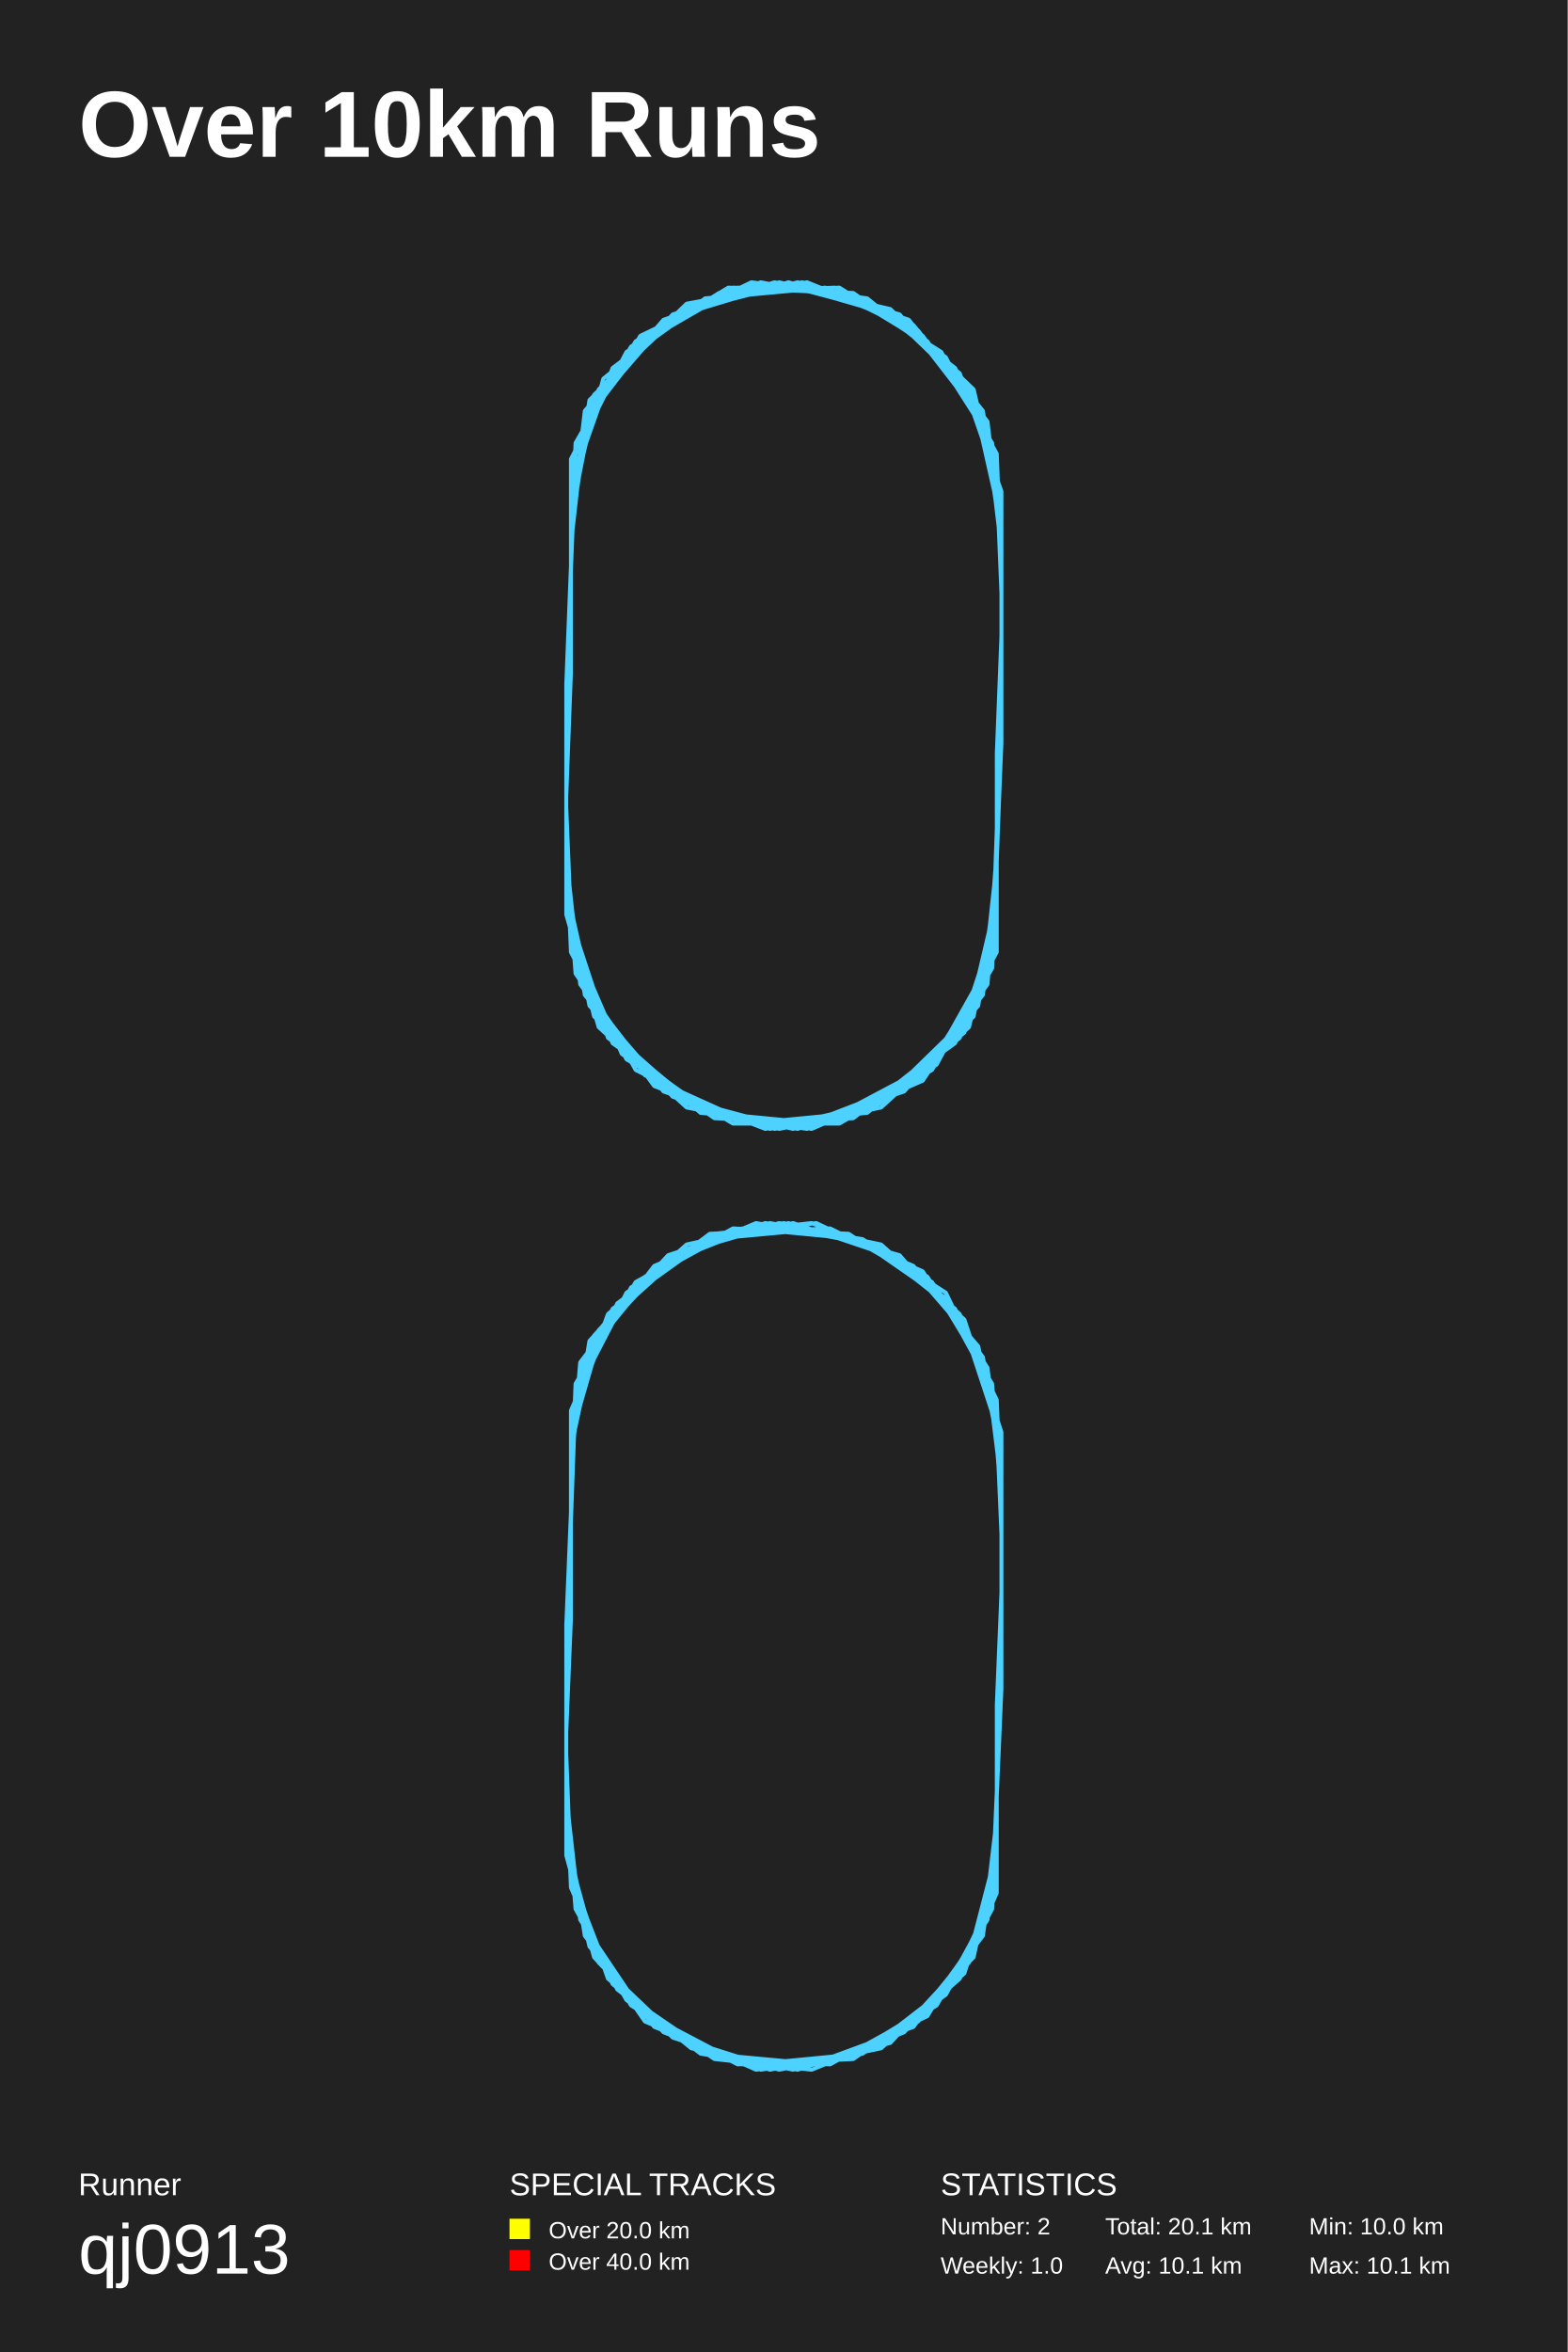
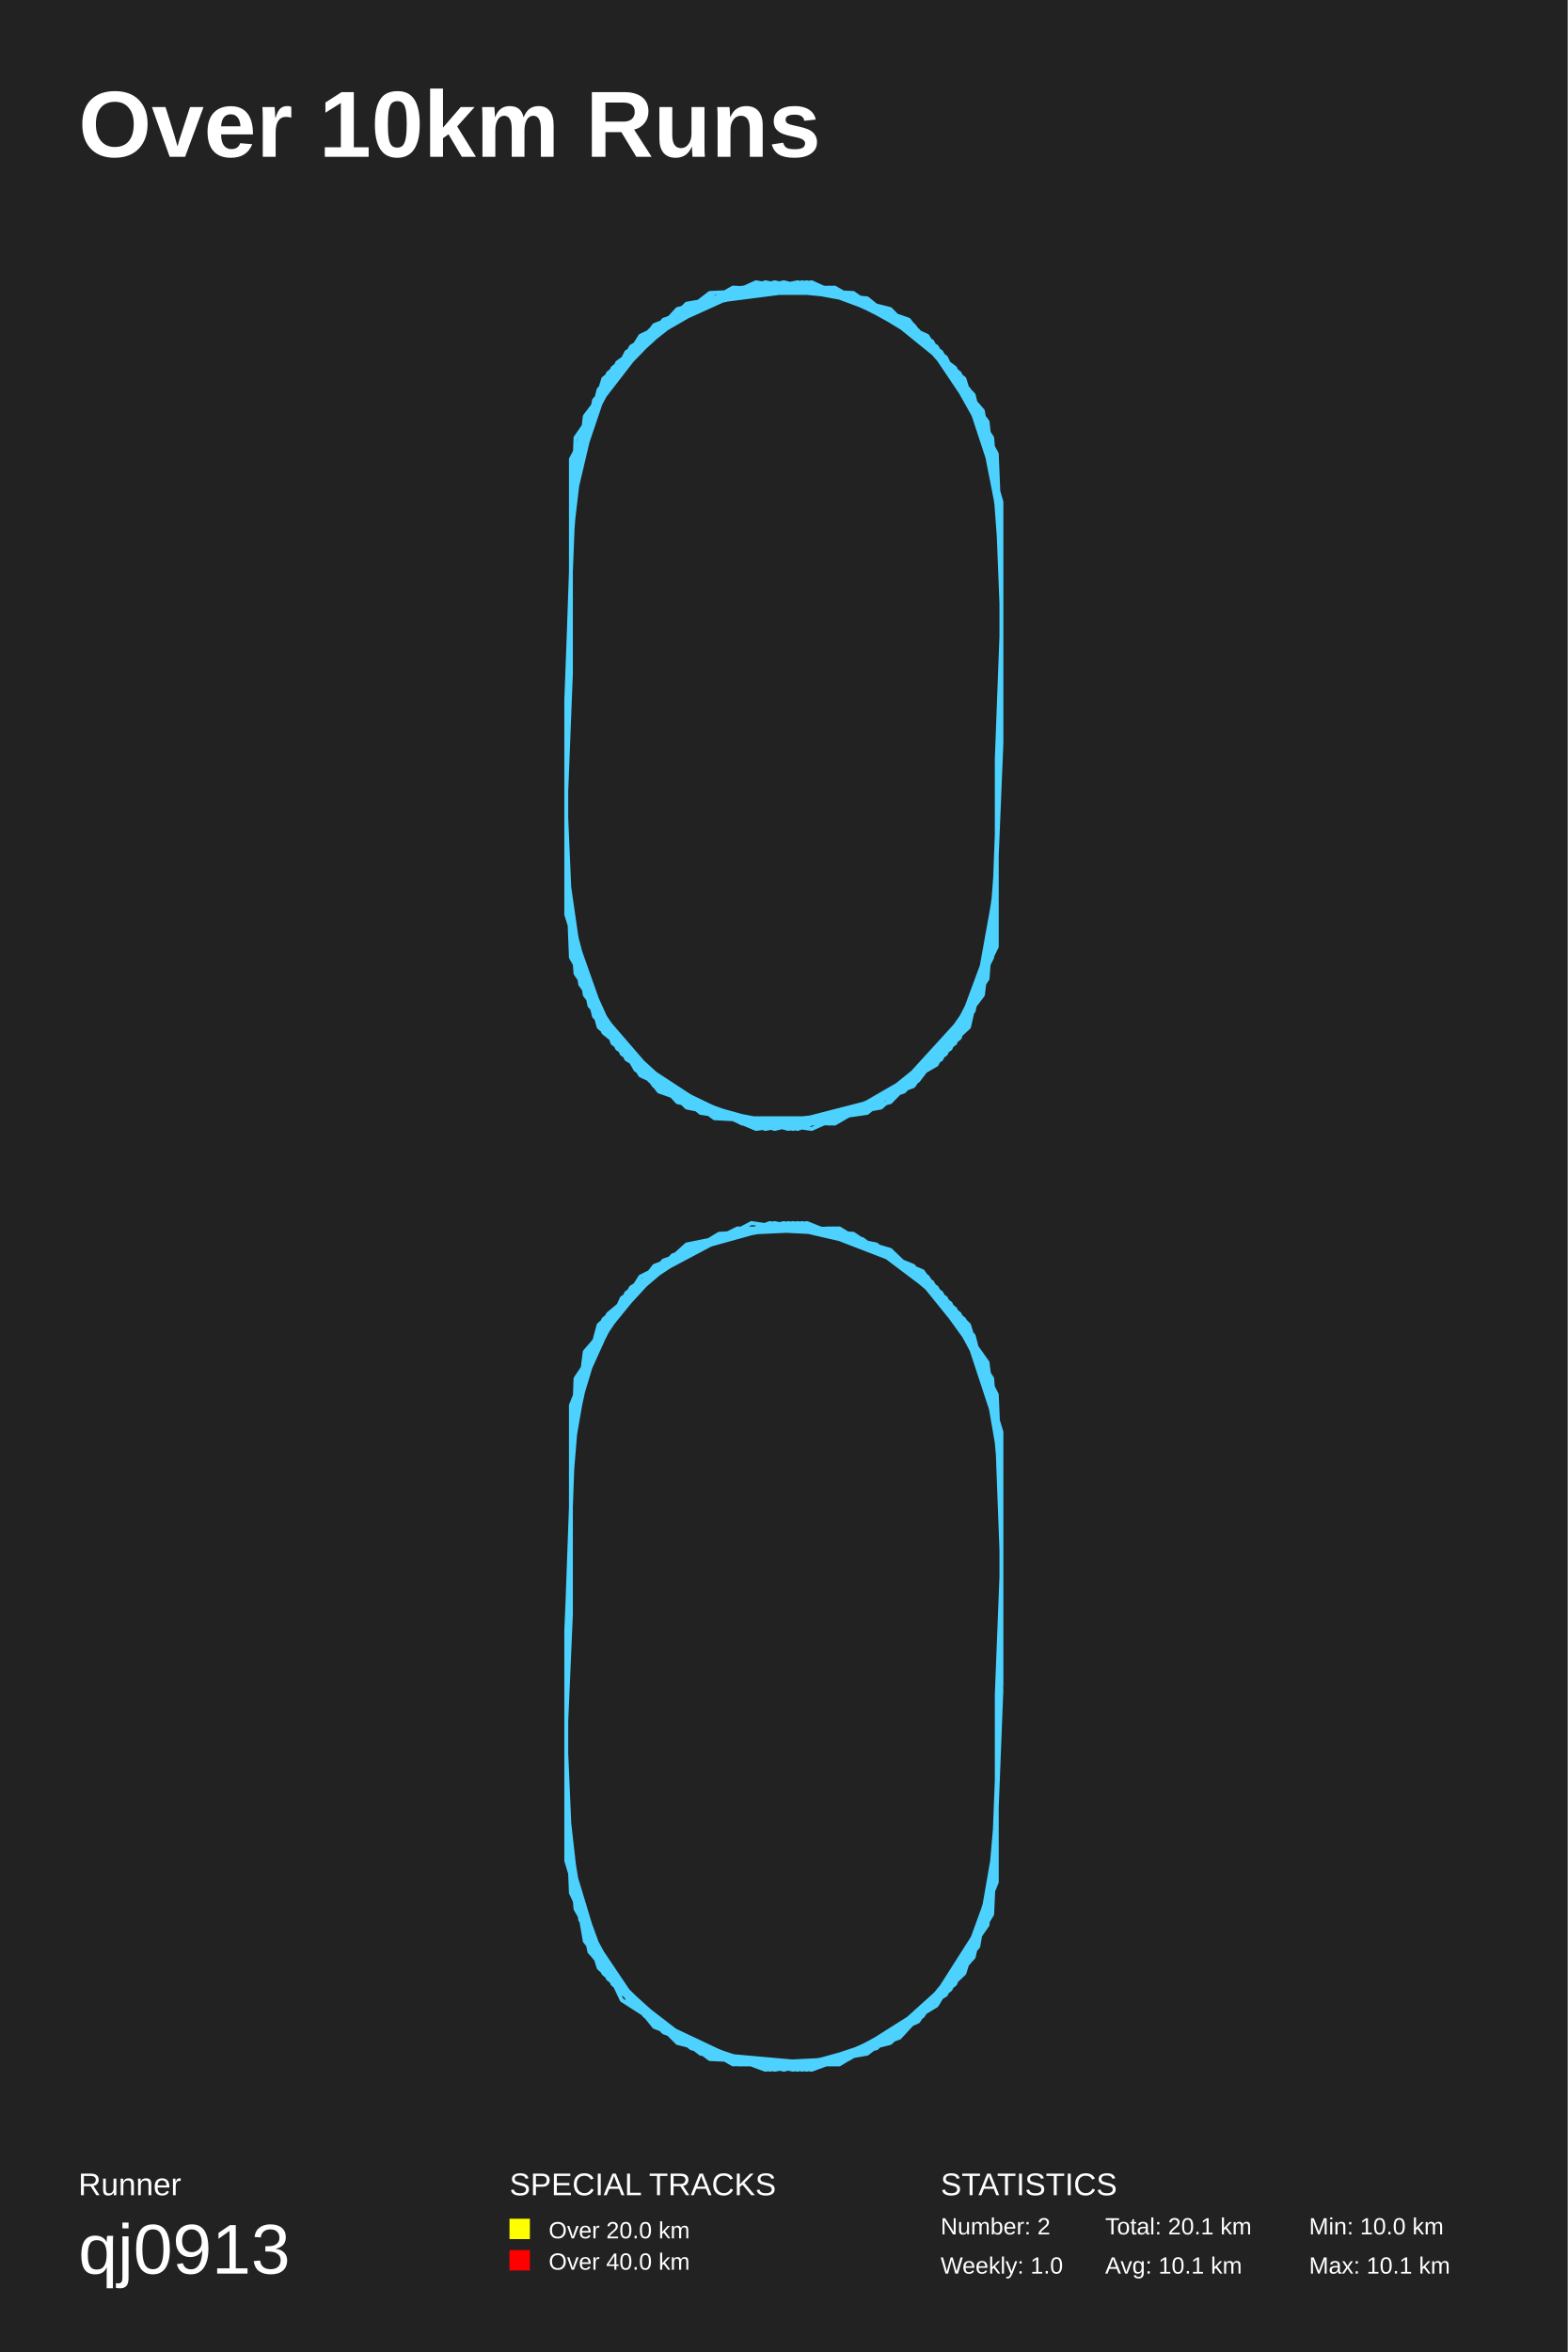
<svg xmlns="http://www.w3.org/2000/svg" baseProfile="full" height="300mm" version="1.1" viewBox="0,0,200,300" width="200mm">
  <defs />
  <rect fill="#222222" height="300" width="200" x="0" y="0" />
  <text fill="#FFFFFF" style="font-size:12px; font-family:Arial; font-weight:bold;" x="10" y="20">Over 10km Runs</text>
  <text fill="#FFFFFF" style="font-size:4px; font-family:Arial" x="10" y="280">Runner</text>
  <text fill="#FFFFFF" style="font-size:9px; font-family:Arial" x="10" y="290">qj0913</text>
  <text fill="#FFFFFF" style="font-size:4px; font-family:Arial" x="65" y="280">SPECIAL TRACKS</text>
  <rect fill="yellow" height="2.6" width="2.6" x="65" y="283" />
  <text fill="#FFFFFF" style="font-size:3px; font-family:Arial" x="70" y="285.5">Over 20.0 km</text>
  <rect fill="red" height="2.6" width="2.6" x="65" y="287" />
  <text fill="#FFFFFF" style="font-size:3px; font-family:Arial" x="70" y="289.5">Over 40.0 km</text>
  <text fill="#FFFFFF" style="font-size:4px; font-family:Arial" x="120" y="280">STATISTICS</text>
  <text fill="#FFFFFF" style="font-size:3px; font-family:Arial" x="120" y="285">Number: 2</text>
  <text fill="#FFFFFF" style="font-size:3px; font-family:Arial" x="120" y="290">Weekly: 1.0</text>
  <text fill="#FFFFFF" style="font-size:3px; font-family:Arial" x="141" y="285">Total: 20.1 km</text>
  <text fill="#FFFFFF" style="font-size:3px; font-family:Arial" x="141" y="290">Avg: 10.1 km</text>
  <text fill="#FFFFFF" style="font-size:3px; font-family:Arial" x="167" y="285">Min: 10.0 km</text>
  <text fill="#FFFFFF" style="font-size:3px; font-family:Arial" x="167" y="290">Max: 10.1 km</text>
-   <polyline fill="none" opacity="1" points="74.605,126.912 85.826,139.899 101.181,144.0 117.127,137.848 125.985,125.544 127.166,110.507 127.166,96.836 127.757,83.165 127.757,66.76 125.395,52.405 116.536,41.468 102.953,36.0 88.189,38.734 75.787,50.355 72.834,65.393 72.834,80.431 72.243,94.785 72.243,110.507 74.015,124.861 83.464,138.532 97.638,144.0 112.993,140.582 123.623,130.329 127.166,117.342 127.166,102.304 127.757,88.633 127.757,74.279 127.166,59.241 121.851,46.937 111.221,38.734 97.047,36.0 84.055,41.468 75.196,52.405 72.834,66.76 72.834,79.747 72.243,93.418 72.243,107.089 72.834,121.443 79.921,135.114 93.504,143.316 107.087,143.316 118.898,136.481 126.576,123.494 127.166,108.456 127.757,94.101 127.757,79.747 127.757,64.709 124.213,49.671 113.583,39.418 98.819,36.0 84.645,40.785 74.605,53.089 72.834,67.443 72.834,82.481 72.243,96.836 72.243,112.557 75.196,128.279 85.826,139.899 99.409,144.0 112.402,141.266 122.442,131.696 127.166,117.342 127.166,102.304 127.757,87.95 127.757,72.912 127.166,57.874 120.079,44.886 107.677,37.367 92.913,36.684 80.511,44.203 73.424,56.506 72.834,72.228 72.243,87.266 72.243,102.988 72.834,117.342 77.558,131.696 89.96,141.949 102.953,144.0 115.945,138.532 124.804,127.595 127.166,112.557 127.166,98.203 127.757,83.848 127.757,69.494 125.985,54.456 117.717,42.835 105.315,36.684 89.96,38.051 78.149,46.937 72.834,61.291 72.834,76.329 72.243,92.051 72.243,107.772 73.424,122.81 81.102,136.481 94.685,143.316 108.859,142.633 121.851,132.38 127.166,118.709 127.166,102.988 127.757,87.95 127.757,73.595 127.166,57.874 120.079,44.886 107.087,36.684 92.913,37.367 79.921,44.886 73.424,57.874 72.834,72.228 72.243,87.266 72.243,102.988 72.834,118.709 78.149,133.063 91.732,142.633 105.906,143.316 117.717,137.165 125.985,124.861 127.166,109.139 127.757,94.785 127.757,79.063 127.757,64.709 123.623,49.671 112.993,39.418 98.819,36.0 85.826,40.101 75.196,52.405 72.834,66.076 72.834,81.114 72.243,96.152 72.243,111.874 74.605,126.228 84.645,139.215 98.819,144.0 112.993,140.582 124.213,129.646 127.166,113.924 127.166,98.886 127.757,83.848 127.757,68.81 125.985,53.772 117.127,42.152 102.953,36.0 88.779,38.734 76.968,48.304 72.834,63.342 72.834,79.063 72.243,94.101 72.243,108.456 73.424,122.81 81.102,136.481 95.275,143.316 109.449,141.949 121.851,133.063 127.166,118.709 127.166,104.355 127.757,88.633 127.757,73.595 127.166,58.557 120.67,45.57 108.268,37.367 94.094,36.684 81.102,43.519 73.424,56.506 72.834,71.544 72.834,85.899 72.243,101.62 72.243,116.658 76.377,130.329 88.779,141.266 103.543,144.0 117.717,137.848 125.395,126.228 127.166,109.823 127.757,94.101 127.757,79.747 127.757,64.025 123.623,49.671 112.993,39.418 99.409,36.0 85.236,40.785 75.196,52.405 72.834,67.443 72.834,83.165 72.243,98.203 72.243,113.241 75.787,128.962 85.236,139.215 98.819,144.0 112.402,141.266 123.623,131.013 127.166,115.975 127.166,101.62 127.757,86.582 127.757,70.861 126.576,56.506 118.308,43.519 106.496,36.684 91.732,37.367 79.921,44.886 73.424,57.874 72.834,72.912 72.243,87.95 72.243,102.988 72.834,118.025 77.558,132.38 90.551,141.949 104.725,143.316 117.717,137.165 125.985,124.177 127.166,108.456 127.757,94.101 127.757,77.696 127.757,62.658 122.442,47.62 111.221,38.734 97.047,36.0 84.055,41.468 74.605,53.772 72.834,69.494 72.834,84.532 72.243,100.253 72.243,114.608 75.787,129.646 87.598,140.582 101.181,144.0 115.355,139.215 124.804,128.279 127.166,111.874 127.166,96.152 127.757,81.114 127.757,65.393 124.213,50.355 113.583,40.101 99.409,36.0 85.826,40.101 75.787,51.038 72.834,66.076 72.834,81.798 72.243,95.469 72.243,111.19 74.605,126.912 84.645,139.215 98.228,144.0 112.402,140.582 123.032,131.696 127.166,116.658 127.166,100.253 127.757,85.899 127.757,70.177 125.985,55.139 117.717,42.835 105.315,36.684 90.551,38.051 78.149,46.937 72.834,61.975 72.834,77.013 72.243,92.734 72.243,108.456 73.424,124.177 82.283,137.165 95.866,143.316 110.63,141.949 122.442,132.38 127.166,117.342 127.166,100.937 127.757,85.215 127.757,68.81 125.395,53.089 115.945,40.785 101.772,36.0 85.826,40.101 75.196,51.722 72.834,64.709 72.834,81.114 72.243,96.152 72.243,111.874 74.605,126.912 84.645,139.215 98.228,144.0 112.402,140.582 123.032,131.696 127.166,116.658 127.166,100.937 127.757,85.215 127.757,69.494 125.985,54.456 115.945,41.468 102.362,36.0 87.598,38.734 76.377,49.671 72.834,64.709 72.834,79.063 72.243,93.418 72.243,109.139 74.015,125.544 83.464,138.532 98.228,144.0 112.402,140.582 123.623,129.646 127.166,114.608 127.166,99.57 127.757,83.848 127.757,66.76 124.213,51.038 114.174,40.101 98.819,36.0 84.645,40.785 74.605,52.405 72.834,68.81 72.834,84.532 72.243,99.57 72.243,115.291 76.968,131.013 89.37,141.949 104.725,143.316 118.898,135.798 126.576,122.127 127.166,105.722 127.757,90 127.757,72.912 127.166,58.557 120.67,45.57 108.859,37.367 93.504,36.684 79.921,44.886 72.834,58.557 72.834,73.595 72.243,88.633 72.243,103.671 72.834,119.393 79.33,134.43 91.141,142.633 106.496,143.316 119.489,135.798 127.166,121.443 127.166,106.405 127.757,91.367 127.757,75.646 127.166,61.291 122.442,47.62 110.63,38.051 95.866,36.0 81.692,42.835 73.424,56.506 72.834,71.544 72.834,85.899 72.243,100.937 72.243,116.658 76.377,131.013 87.598,141.266 101.772,144.0 115.945,138.532 125.395,126.912 127.166,112.557 127.166,96.836 127.757,81.114 127.757,64.709 124.213,51.038 114.764,40.101 100.591,36.0 84.645,40.785 74.605,52.405 72.834,67.443 72.834,83.165 72.243,98.886 72.243,113.924 75.787,129.646 87.007,140.582 101.181,144.0 115.945,138.532 124.804,127.595 127.166,113.241 127.166,97.519 127.757,82.481 127.757,66.76 124.804,51.722 115.945,41.468 102.362,36.0 87.007,39.418 75.196,51.038 72.834,66.76 72.834,82.481 72.243,98.886 72.243,114.608 76.377,131.013" stroke="#4DD2FF" stroke-dasharray="none" stroke-linecap="round" stroke-linejoin="round" stroke-width="0.5" />
-   <polyline fill="none" opacity="1" points="127.757,191.544 126.576,177.19 119.489,164.203 107.677,157.367 93.504,156.684 81.102,163.519 73.424,176.506 72.834,191.544 72.834,201.798 72.243,214.785 72.243,229.139 74.015,244.861 81.692,256.481 94.685,263.316 108.859,262.633 120.67,254.43 126.576,243.494 127.166,229.139 127.757,214.785 127.757,200.431 127.757,186.076 124.804,171.722 114.764,160.101 100.591,156.0 87.598,159.418 76.968,168.987 72.834,182.658 72.834,197.696 72.243,212.051 72.243,226.405 72.834,240.076 78.149,253.063 89.37,261.949 101.772,264.0 114.174,259.899 123.623,249.646 127.166,236.658 127.166,222.304 127.757,207.95 127.757,194.279 127.166,179.924 121.851,166.937 111.221,158.734 96.457,156.0 83.464,161.468 74.015,173.772 72.834,188.127 72.834,201.114 72.243,214.101 72.243,229.139 73.424,242.81 79.921,255.114 91.141,262.633 103.543,264.0 115.355,259.215 123.623,249.646 127.166,236.658 127.166,222.988 127.757,208.633 127.757,195.646 127.166,181.291 122.442,167.62 112.402,158.734 99.409,156.0 85.236,160.101 76.377,169.671 72.834,182.658 72.834,196.329 72.243,210 72.243,222.988 72.243,235.975 76.377,250.329 85.826,259.899 98.228,264.0 111.811,261.266 122.442,252.38 127.166,238.709 127.166,223.671 127.757,209.317 127.757,195.646 127.166,181.291 122.442,167.62 112.402,158.734 98.228,156.0 86.417,160.101 75.787,170.355 72.834,184.025 72.834,197.696 72.243,211.367 72.243,223.671 72.834,239.393 78.149,253.063 88.189,261.266 101.181,264.0 114.174,259.899 123.623,250.329 127.166,237.342 127.166,224.355 127.757,210.684 127.757,195.646 127.757,182.658 123.032,168.304 112.993,159.418 100,156.0 85.826,160.101 75.787,171.038 72.834,181.975 72.834,195.646 72.243,210.684 72.243,224.355 72.834,238.709 77.558,252.38 87.598,260.582 99.409,264.0 112.402,261.266 122.442,252.38 127.166,241.443 127.166,227.089 127.757,213.418 127.757,200.431 127.757,186.076 125.395,173.089 116.536,161.468 103.543,156.0 91.141,157.367 79.921,164.886 73.424,177.874 72.834,190.861 72.834,204.532 72.243,217.519 72.243,231.874 74.015,244.861 82.283,257.165 94.094,263.316 107.677,262.633 118.898,255.798 125.985,244.861 127.166,231.874 127.166,217.519 127.757,203.165 127.757,189.494 125.985,175.139 118.308,162.835 105.906,156.684 92.913,157.367 80.511,164.203 73.424,177.874 72.834,192.228 72.834,206.582 72.243,220.937 72.243,233.924 75.196,247.595 82.283,257.848 95.275,263.316 108.268,262.633 119.489,255.798 126.576,243.494 127.166,230.507 127.166,217.519 127.757,203.848 127.757,190.177 126.576,177.19 120.67,164.886 110.04,158.051 97.638,156.0 85.236,160.101 75.787,170.355 72.834,183.342 72.834,196.329 72.243,209.317 72.243,223.671 72.243,236.658 75.787,249.646 84.645,259.215 97.047,264.0 110.04,261.949 120.67,254.43 126.576,242.127 127.166,229.139 127.757,215.469 127.757,201.798 127.757,188.81 125.985,174.456 118.898,163.519 107.677,157.367 94.685,156.684 82.283,162.835 74.015,174.456 72.834,187.443 72.834,201.114 72.243,215.469 72.243,228.456 73.424,242.127 78.739,253.747 89.37,261.949 101.772,264.0 114.174,259.899 123.623,249.646 127.166,238.025 127.166,222.988 127.757,210 127.757,195.646 127.166,181.975 122.442,167.62 111.811,158.734 98.228,156.0 84.645,160.785 75.196,171.038 72.834,185.393 72.834,200.431 72.243,214.785 72.243,229.139 73.424,243.494 80.511,255.798 91.732,262.633 104.725,263.316 115.945,258.532 125.395,246.912 127.166,234.608 127.166,220.937 127.757,207.95 127.757,194.962 127.166,181.291 123.032,168.304 112.993,159.418 100,156.0 87.598,158.734 77.558,167.62 72.834,180.608 72.834,192.912 72.243,207.266 72.243,221.62 72.243,235.291 75.196,248.279 84.055,258.532 96.457,264.0 109.449,261.949 120.67,254.43 126.576,242.127 127.166,228.456 127.757,214.785 127.757,200.431 127.757,186.76 125.395,173.089 117.127,162.152 104.134,156.0 89.96,158.051 78.739,166.253 72.834,179.924 72.834,193.595 72.243,207.266 72.243,221.62 72.243,235.291 76.377,250.329 85.826,259.899 99.409,264.0 112.402,261.266 123.032,251.696 127.166,238.709 127.166,224.355 127.757,210 127.757,195.646 127.166,180.608 122.442,167.62 111.221,158.734 98.228,156.0 85.236,160.785 75.787,171.038 72.834,184.709 72.834,198.38 72.243,212.734 72.243,226.405 72.834,240.76 78.149,253.063 89.37,261.949 103.543,263.316 116.536,258.532 125.395,246.228 127.166,233.241 127.166,218.886 127.757,205.215 127.757,190.861 126.576,176.506 118.308,162.835 105.906,156.684 90.551,157.367 78.739,166.253 72.834,179.924 72.834,193.595 72.243,207.266 72.243,221.62 72.243,235.975 76.377,250.329 86.417,259.899 99.409,264.0 113.583,260.582 123.623,249.646 127.166,235.975 127.166,222.988 127.757,207.95 127.757,193.595 127.166,178.557 121.261,166.253 109.449,158.051 95.275,156.684 83.464,161.468 74.015,173.772 72.834,188.127 72.834,202.481 72.243,217.519 72.243,231.874 74.605,246.912 83.464,258.532 95.866,263.316 110.04,261.949 122.442,252.38 127.166,239.393 127.166,225.038 127.757,210.684 127.757,195.646 127.166,181.975 123.032,168.304 111.811,158.734 97.638,156.0 84.055,161.468 74.605,173.089 72.834,186.076 72.834,200.431 72.243,214.785 72.243,229.139 73.424,243.494 79.921,255.114 91.732,262.633 105.315,263.316 118.308,257.165 126.576,243.494 127.166,229.139 127.757,214.785 127.757,199.063 127.757,184.709 124.213,171.038 115.355,160.785 101.181,156.0 87.007,159.418 76.968,168.987 72.834,183.342 72.834,197.013 72.243,211.367 72.243,225.722 72.834,240.076 78.149,253.063 89.96,261.949 104.725,263.316 117.127,257.848 125.395,246.912 127.166,231.874 127.166,217.519 127.757,203.165 127.757,188.127 125.985,175.139 117.717,162.152 105.315,156.684 90.551,158.051 78.149,166.937 72.834,181.291 72.834,196.329 72.243,210.684 72.243,224.355 72.834,238.709 77.558,252.38 88.189,261.266 101.772,264.0 114.174,259.899 124.213,249.646 127.166,235.975 127.166,221.62 127.757,207.266 127.757,192.912 127.166,178.557 120.67,165.57 108.268,157.367 93.504,156.684 79.921,164.886 73.424,177.874 72.834,194.279 72.243,208.633 72.243,225.722 72.834,240.76 78.739,253.747 91.732,262.633 105.906,263.316 119.489,255.798 126.576,242.81 127.166,229.139 127.757,213.418 127.757,198.38" stroke="#4DD2FF" stroke-dasharray="none" stroke-linecap="round" stroke-linejoin="round" stroke-width="0.5" />
+   <polyline fill="none" opacity="1" points="82.873,137.848 97.638,144.0 113.583,139.899 124.804,127.595 127.166,113.241 127.166,99.57 127.757,85.899 127.757,69.494 126.576,55.823 118.308,43.519 106.496,36.684 91.141,37.367 78.149,46.937 72.834,62.658 72.834,77.013 72.243,92.051 72.243,107.089 72.834,122.127 81.102,136.481 94.685,143.316 110.04,141.949 121.851,133.063 127.166,120.076 127.166,105.038 127.757,91.367 127.757,77.013 127.166,61.975 123.623,49.671 113.583,39.418 100,36.0 85.826,40.101 76.377,49.671 72.834,63.342 72.834,77.013 72.243,90.684 72.243,104.355 72.834,118.025 78.149,133.063 91.141,142.633 104.134,143.316 117.127,137.848 125.395,126.912 127.166,111.874 127.166,96.836 127.757,82.481 127.757,67.443 125.395,53.089 115.945,40.785 101.772,36.0 87.007,39.418 76.377,49.671 72.834,64.709 72.834,79.747 72.243,93.418 72.243,109.823 74.015,125.544 83.464,138.532 96.457,144.0 110.04,141.949 120.67,134.43 127.166,120.076 127.166,105.722 127.757,90.684 127.757,76.329 127.166,60.608 122.442,47.62 110.63,38.051 95.866,36.684 82.873,42.152 74.605,53.772 72.834,68.81 72.834,83.848 72.243,99.57 72.243,114.608 76.377,130.329 87.598,140.582 100.591,144.0 113.583,140.582 123.623,130.329 127.166,115.291 127.166,101.62 127.757,86.582 127.757,72.228 127.166,57.874 120.079,44.886 108.268,37.367 92.913,37.367 79.921,44.886 73.424,57.874 72.834,72.912 72.243,90 72.243,104.355 72.834,120.076 78.739,133.747 92.323,142.633 105.906,143.316 120.079,135.114 126.576,122.127 127.166,106.405 127.757,91.367 127.757,76.329 127.166,60.608 121.851,46.937 110.04,38.051 95.866,36.684 82.283,42.835 74.015,55.139 72.834,68.81 72.834,84.532 72.243,100.253 72.243,115.975 76.377,131.013 89.37,141.949 103.543,144.0 115.945,138.532 124.804,127.595 127.166,111.874 127.166,97.519 127.757,81.798 127.757,67.443 125.395,52.405 115.355,40.785 101.772,36.0 88.189,38.734 76.377,49.671 72.834,63.342 72.834,77.696 72.243,92.734 72.243,108.456 73.424,123.494 81.692,137.165 96.457,144.0 110.63,141.949 122.442,132.38 127.166,117.342 127.166,101.62 127.757,86.582 127.757,72.228 126.576,56.506 119.489,44.203 105.906,36.684 91.141,37.367 78.739,46.253 72.834,60.608 72.834,75.646 72.243,91.367 72.243,105.722 72.834,120.076 79.33,134.43 92.323,142.633 106.496,143.316 119.489,135.798 126.576,122.127 127.166,107.089 127.757,92.051 127.757,77.013 127.166,61.975 123.032,48.304 111.221,38.734 97.638,36.0 83.464,41.468 74.605,53.089 72.834,68.127 72.834,83.165 72.243,98.203 72.243,113.241 75.196,127.595 85.826,139.899 100.591,144.0 115.355,139.215 124.213,128.962 127.166,112.557 127.166,96.836 127.757,82.481 127.757,67.443 124.804,52.405 115.945,40.785 102.362,36.0 87.598,39.418 76.377,49.671 72.834,64.709 72.834,79.747 72.243,95.469 72.243,110.507 74.015,125.544 82.873,137.848 95.866,143.316 109.449,141.949 121.851,133.063 127.166,119.393 127.166,104.355 127.757,89.317 127.757,74.279 127.166,59.241 120.67,45.57 108.859,37.367 94.685,36.684 81.692,42.835 74.015,55.139 72.834,70.177 72.834,84.532 72.243,100.253 72.243,115.291 75.787,129.646 87.598,141.266 101.181,144.0 115.355,139.215 125.395,126.912 127.166,112.557 127.166,96.836 127.757,81.114 127.757,65.393 124.213,50.355 113.583,39.418 100,36.0 86.417,39.418 75.787,51.038 72.834,66.076 72.834,81.798 72.243,96.836 72.243,111.19 74.605,126.912 84.055,139.215 97.638,144.0 112.402,141.266 123.623,131.013 127.166,115.291 127.166,98.886 127.757,84.532 127.757,68.81 125.395,52.405 115.945,41.468 102.953,36.0 88.189,38.734 77.558,47.62 72.834,63.342 72.834,78.38 72.243,92.734 72.243,108.456 73.424,124.177 82.283,137.165 95.275,143.316 109.449,141.949 121.261,133.747 127.166,120.076 127.166,103.671 127.757,88.633 127.757,73.595 127.166,58.557 120.079,44.886 107.677,37.367 93.504,36.684 80.511,44.203 72.834,58.557 72.834,73.595 72.243,89.317 72.243,105.038 72.834,121.443 79.921,135.114 92.913,142.633 107.677,142.633 120.079,135.114 127.166,120.76 127.166,103.671 127.757,88.633 127.757,72.228 126.576,56.506 118.308,42.835 104.725,36.684 88.779,38.734 76.968,48.304 72.834,61.975 72.834,77.696 72.243,92.734 72.243,108.456 73.424,123.494 81.692,137.165 95.275,143.316 110.04,141.949 121.261,133.747 127.166,120.076 127.166,104.355 127.757,88.633 127.757,72.912 126.576,57.19 118.898,43.519 105.315,36.684 90.551,37.367 78.149,46.937 72.834,61.291 72.834,75.646 72.243,90.684 72.243,106.405 72.834,122.127 81.102,136.481 95.275,143.316 110.04,141.949 121.851,132.38 127.166,118.025 127.166,102.988 127.757,86.582 127.757,69.494 125.985,53.772 116.536,41.468 101.772,36.0 87.007,39.418 76.377,50.355 72.834,65.393 72.834,81.798 72.243,96.836 72.243,112.557 75.196,128.279 86.417,140.582 101.772,144.0 116.536,138.532 125.985,124.861 127.166,109.139 127.757,93.418 127.757,76.329 127.166,61.975 122.442,47.62 111.221,38.734 96.457,36.0 82.873,42.152 73.424,55.823 72.834,70.861 72.834,85.899 72.243,100.937 72.243,116.658 76.968,131.696 88.779,141.266 103.543,144.0 117.127,137.848 125.985,124.861 127.166,109.139 127.757,94.785 127.757,79.063 127.757,64.025 123.623,49.671 113.583,39.418 98.819,36.0 84.645,40.785 74.605,53.772 72.834,68.127 72.834,83.165 72.243,98.203 72.243,113.241 75.196,128.279 85.236,139.215 98.819,144.0 113.583,140.582 124.213,128.962 127.166,115.291 127.166,99.57 127.757,83.848 127.757,68.127 125.395,53.089 117.127,42.152 103.543,36.0 87.598,38.734 76.377,49.671 72.834,65.393 72.834,80.431 72.243,95.469 72.243,110.507 74.605,126.912 84.055,139.215 98.819,144.0 113.583,140.582 123.623,130.329 127.166,115.975 127.166,100.937 127.757,85.899 127.757,69.494 125.985,55.139 117.717,42.835 105.315,36.684 89.96,38.051 76.968,48.304 72.834,63.342 72.834,79.063 72.243,94.785 72.243,111.874" stroke="#4DD2FF" stroke-dasharray="none" stroke-linecap="round" stroke-linejoin="round" stroke-width="0.5" />
+   <polyline fill="none" opacity="1" points="127.166,178.557 120.67,165.57 108.859,157.367 95.275,156.684 81.692,162.835 74.015,175.139 72.834,189.494 72.834,201.114 72.243,213.418 72.243,227.772 73.424,242.81 80.511,255.798 93.504,263.316 107.087,262.633 119.489,255.798 125.985,244.861 127.166,230.507 127.166,216.152 127.757,201.798 127.757,187.443 125.395,173.772 116.536,161.468 102.953,156.0 88.189,158.734 77.558,167.62 72.834,181.291 72.834,196.329 72.243,210.684 72.243,225.038 72.834,239.393 77.558,251.696 88.189,261.266 101.181,264.0 112.993,260.582 123.032,251.013 127.166,238.025 127.166,223.671 127.757,209.317 127.757,195.646 127.166,181.975 122.442,167.62 112.993,159.418 98.228,156.0 84.645,160.785 74.605,172.405 72.834,186.076 72.834,199.747 72.243,213.418 72.243,227.089 72.834,241.443 78.739,253.747 89.37,261.949 101.772,264.0 114.174,259.899 123.032,251.013 127.166,238.025 127.166,224.355 127.757,210 127.757,197.013 127.757,182.658 123.032,168.987 113.583,159.418 101.772,156.0 87.598,158.734 76.968,168.987 72.834,181.291 72.834,195.646 72.243,208.633 72.243,221.62 72.243,235.291 75.787,249.646 84.055,258.532 97.638,264.0 110.63,261.949 121.261,253.747 127.166,240.076 127.166,225.722 127.757,210.684 127.757,197.013 127.757,182.658 123.623,168.987 113.583,159.418 100,156.0 87.598,159.418 76.377,168.987 72.834,182.658 72.834,197.013 72.243,210 72.243,223.671 72.834,237.342 76.968,251.013 86.417,260.582 100,264.0 113.583,260.582 123.032,251.696 127.166,238.025 127.166,225.038 127.757,212.051 127.757,197.696 127.757,184.025 123.623,169.671 114.174,160.101 101.181,156.0 87.598,158.734 76.968,168.304 72.834,179.924 72.834,194.279 72.243,208.633 72.243,222.988 72.243,237.342 76.377,251.013 86.417,259.899 98.819,264.0 110.63,261.949 121.261,253.747 126.576,242.127 127.166,227.772 127.757,214.785 127.757,201.798 127.757,188.127 125.985,173.772 117.717,162.152 104.725,156.684 91.732,157.367 80.511,164.203 73.424,176.506 72.834,189.494 72.834,203.165 72.243,216.836 72.243,230.507 73.424,243.494 80.511,255.798 92.323,262.633 106.496,263.316 118.308,256.481 125.985,245.544 127.166,232.557 127.166,218.886 127.757,204.532 127.757,190.861 126.576,176.506 118.898,163.519 107.677,157.367 94.094,156.684 81.692,162.835 73.424,176.506 72.834,190.177 72.834,203.848 72.243,218.886 72.243,231.874 74.605,246.228 82.283,257.165 94.094,263.316 107.087,263.316 118.308,256.481 125.985,244.861 127.166,232.557 127.166,218.886 127.757,205.215 127.757,191.544 127.166,177.874 121.261,166.253 111.221,158.734 98.819,156.0 86.417,160.101 76.377,168.987 72.834,181.975 72.834,194.279 72.243,207.95 72.243,221.62 72.243,235.291 75.196,248.279 83.464,258.532 95.866,263.316 108.268,262.633 119.489,255.798 126.576,244.177 127.166,231.19 127.166,217.519 127.757,204.532 127.757,190.861 126.576,177.19 120.079,164.886 108.859,157.367 95.866,156.684 83.464,161.468 74.605,173.089 72.834,186.076 72.834,199.747 72.243,213.418 72.243,226.405 72.834,240.76 78.149,253.063 88.189,261.266 101.181,264.0 113.583,259.899 123.623,250.329 127.166,238.025 127.166,223.671 127.757,210.684 127.757,197.013 127.757,182.658 123.623,168.987 112.993,159.418 100.591,156.0 85.826,160.101 75.787,171.038 72.834,183.342 72.834,197.696 72.243,212.734 72.243,227.089 72.834,241.443 79.33,255.114 89.96,261.949 103.543,264.0 114.764,259.899 124.213,249.646 127.166,236.658 127.166,222.988 127.757,209.317 127.757,196.329 127.757,182.658 123.623,168.987 114.174,160.101 102.362,156.0 88.189,158.734 77.558,167.62 72.834,179.241 72.834,192.228 72.834,205.899 72.243,219.57 72.243,233.924 74.605,247.595 82.283,257.165 95.275,263.316 108.268,262.633 119.489,255.798 126.576,244.177 127.166,230.507 127.166,216.836 127.757,201.798 127.757,188.81 125.985,174.456 118.308,162.835 105.906,156.684 92.323,157.367 79.921,164.886 73.424,177.874 72.834,191.544 72.834,205.899 72.243,219.57 72.243,234.608 75.196,248.962 84.645,259.215 97.638,264.0 110.63,261.949 121.851,253.063 127.166,240.076 127.166,226.405 127.757,212.051 127.757,197.696 127.166,181.975 123.032,168.304 112.402,159.418 100,156.0 87.007,159.418 76.968,168.987 72.834,182.658 72.834,197.013 72.243,210.684 72.243,224.355 72.834,238.709 77.558,251.696 88.189,261.266 102.362,264.0 114.764,259.899 124.804,248.279 127.166,234.608 127.166,220.937 127.757,206.582 127.757,192.228 127.166,177.874 119.489,164.203 107.087,156.684 92.323,157.367 79.921,164.886 73.424,177.874 72.834,191.544 72.834,204.532 72.243,219.57 72.243,233.924 75.196,248.279 84.645,259.215 98.228,264.0 111.811,261.266 122.442,251.696 127.166,238.709 127.166,225.038 127.757,210 127.757,195.646 127.166,181.291 122.442,167.62 111.811,158.734 98.228,156.0 84.645,160.785 75.196,172.405 72.834,186.076 72.834,200.431 72.243,214.785 72.243,229.139 74.015,244.861 82.283,257.165 94.094,263.316 107.677,262.633 120.67,254.43 126.576,242.127 127.166,227.089 127.757,213.418 127.757,197.696 127.757,184.025 124.213,170.355 113.583,159.418 100,156.0 85.826,160.101 75.787,171.038 72.834,184.709 72.834,198.38 72.243,212.734 72.243,227.089 72.834,241.443 78.739,253.747 90.551,262.633 104.725,263.316 117.127,257.848 125.985,244.861 127.166,231.19 127.166,216.152 127.757,201.114 127.757,185.393 124.804,172.405 115.945,161.468 101.772,156.0 87.598,158.734 76.968,168.304 72.834,181.975 72.834,195.646 72.243,210 72.243,224.355 72.834,238.025 76.968,251.696 88.189,261.266 102.953,264.0 115.945,258.532 124.804,247.595 127.166,233.924 127.166,219.57 127.757,205.215 127.757,190.861 126.576,175.823 118.308,162.835 106.496,156.684 91.732,157.367 79.33,165.57 72.834,179.924 72.834,194.962 72.243,208.633 72.243,222.988 72.243,236.658 76.377,250.329 87.007,260.582 100,264.0 112.402,260.582 123.032,251.013 127.166,238.025 127.166,223.671 127.757,208.633 127.757,194.279 127.166,179.924 121.851,166.937 110.04,158.051 95.866,156.0 81.692,163.519 73.424,175.823 72.834,192.228 72.243,208.633 72.243,223.671 72.834,239.393 77.558,252.38 89.96,261.949 105.315,263.316 117.717,257.165 125.985,244.177 127.166,230.507 127.757,215.469" stroke="#4DD2FF" stroke-dasharray="none" stroke-linecap="round" stroke-linejoin="round" stroke-width="0.5" />
</svg>
